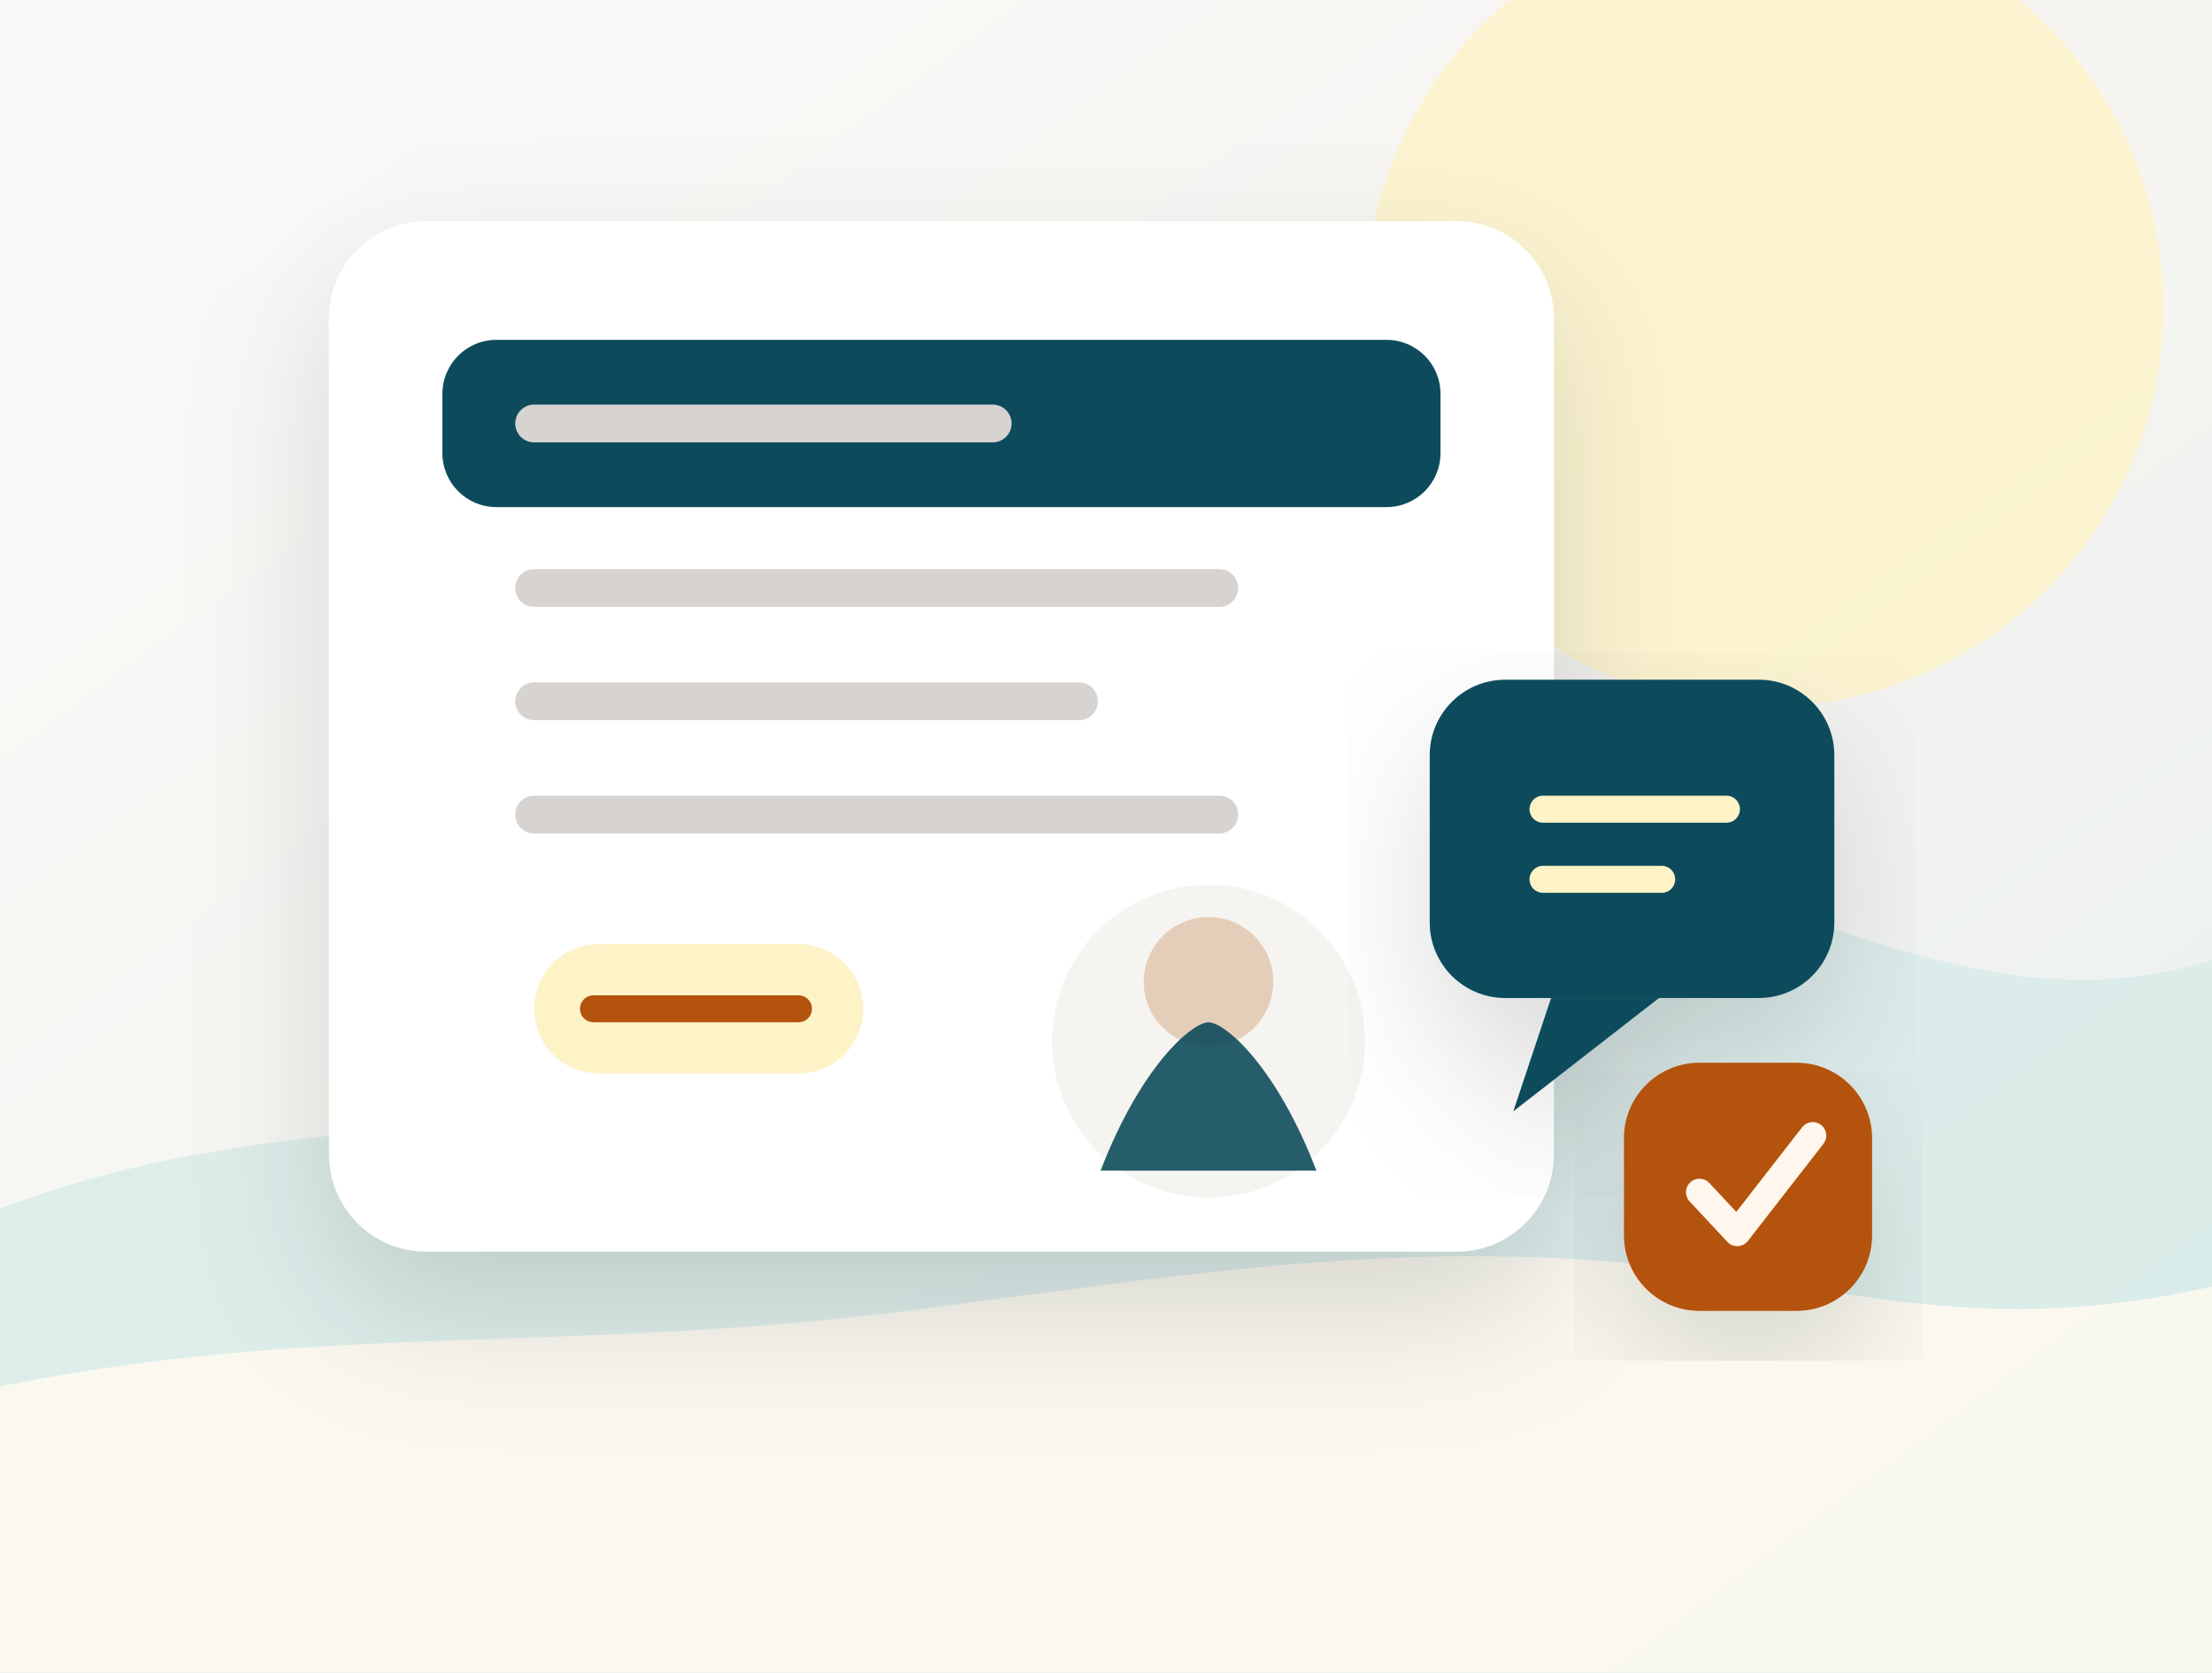
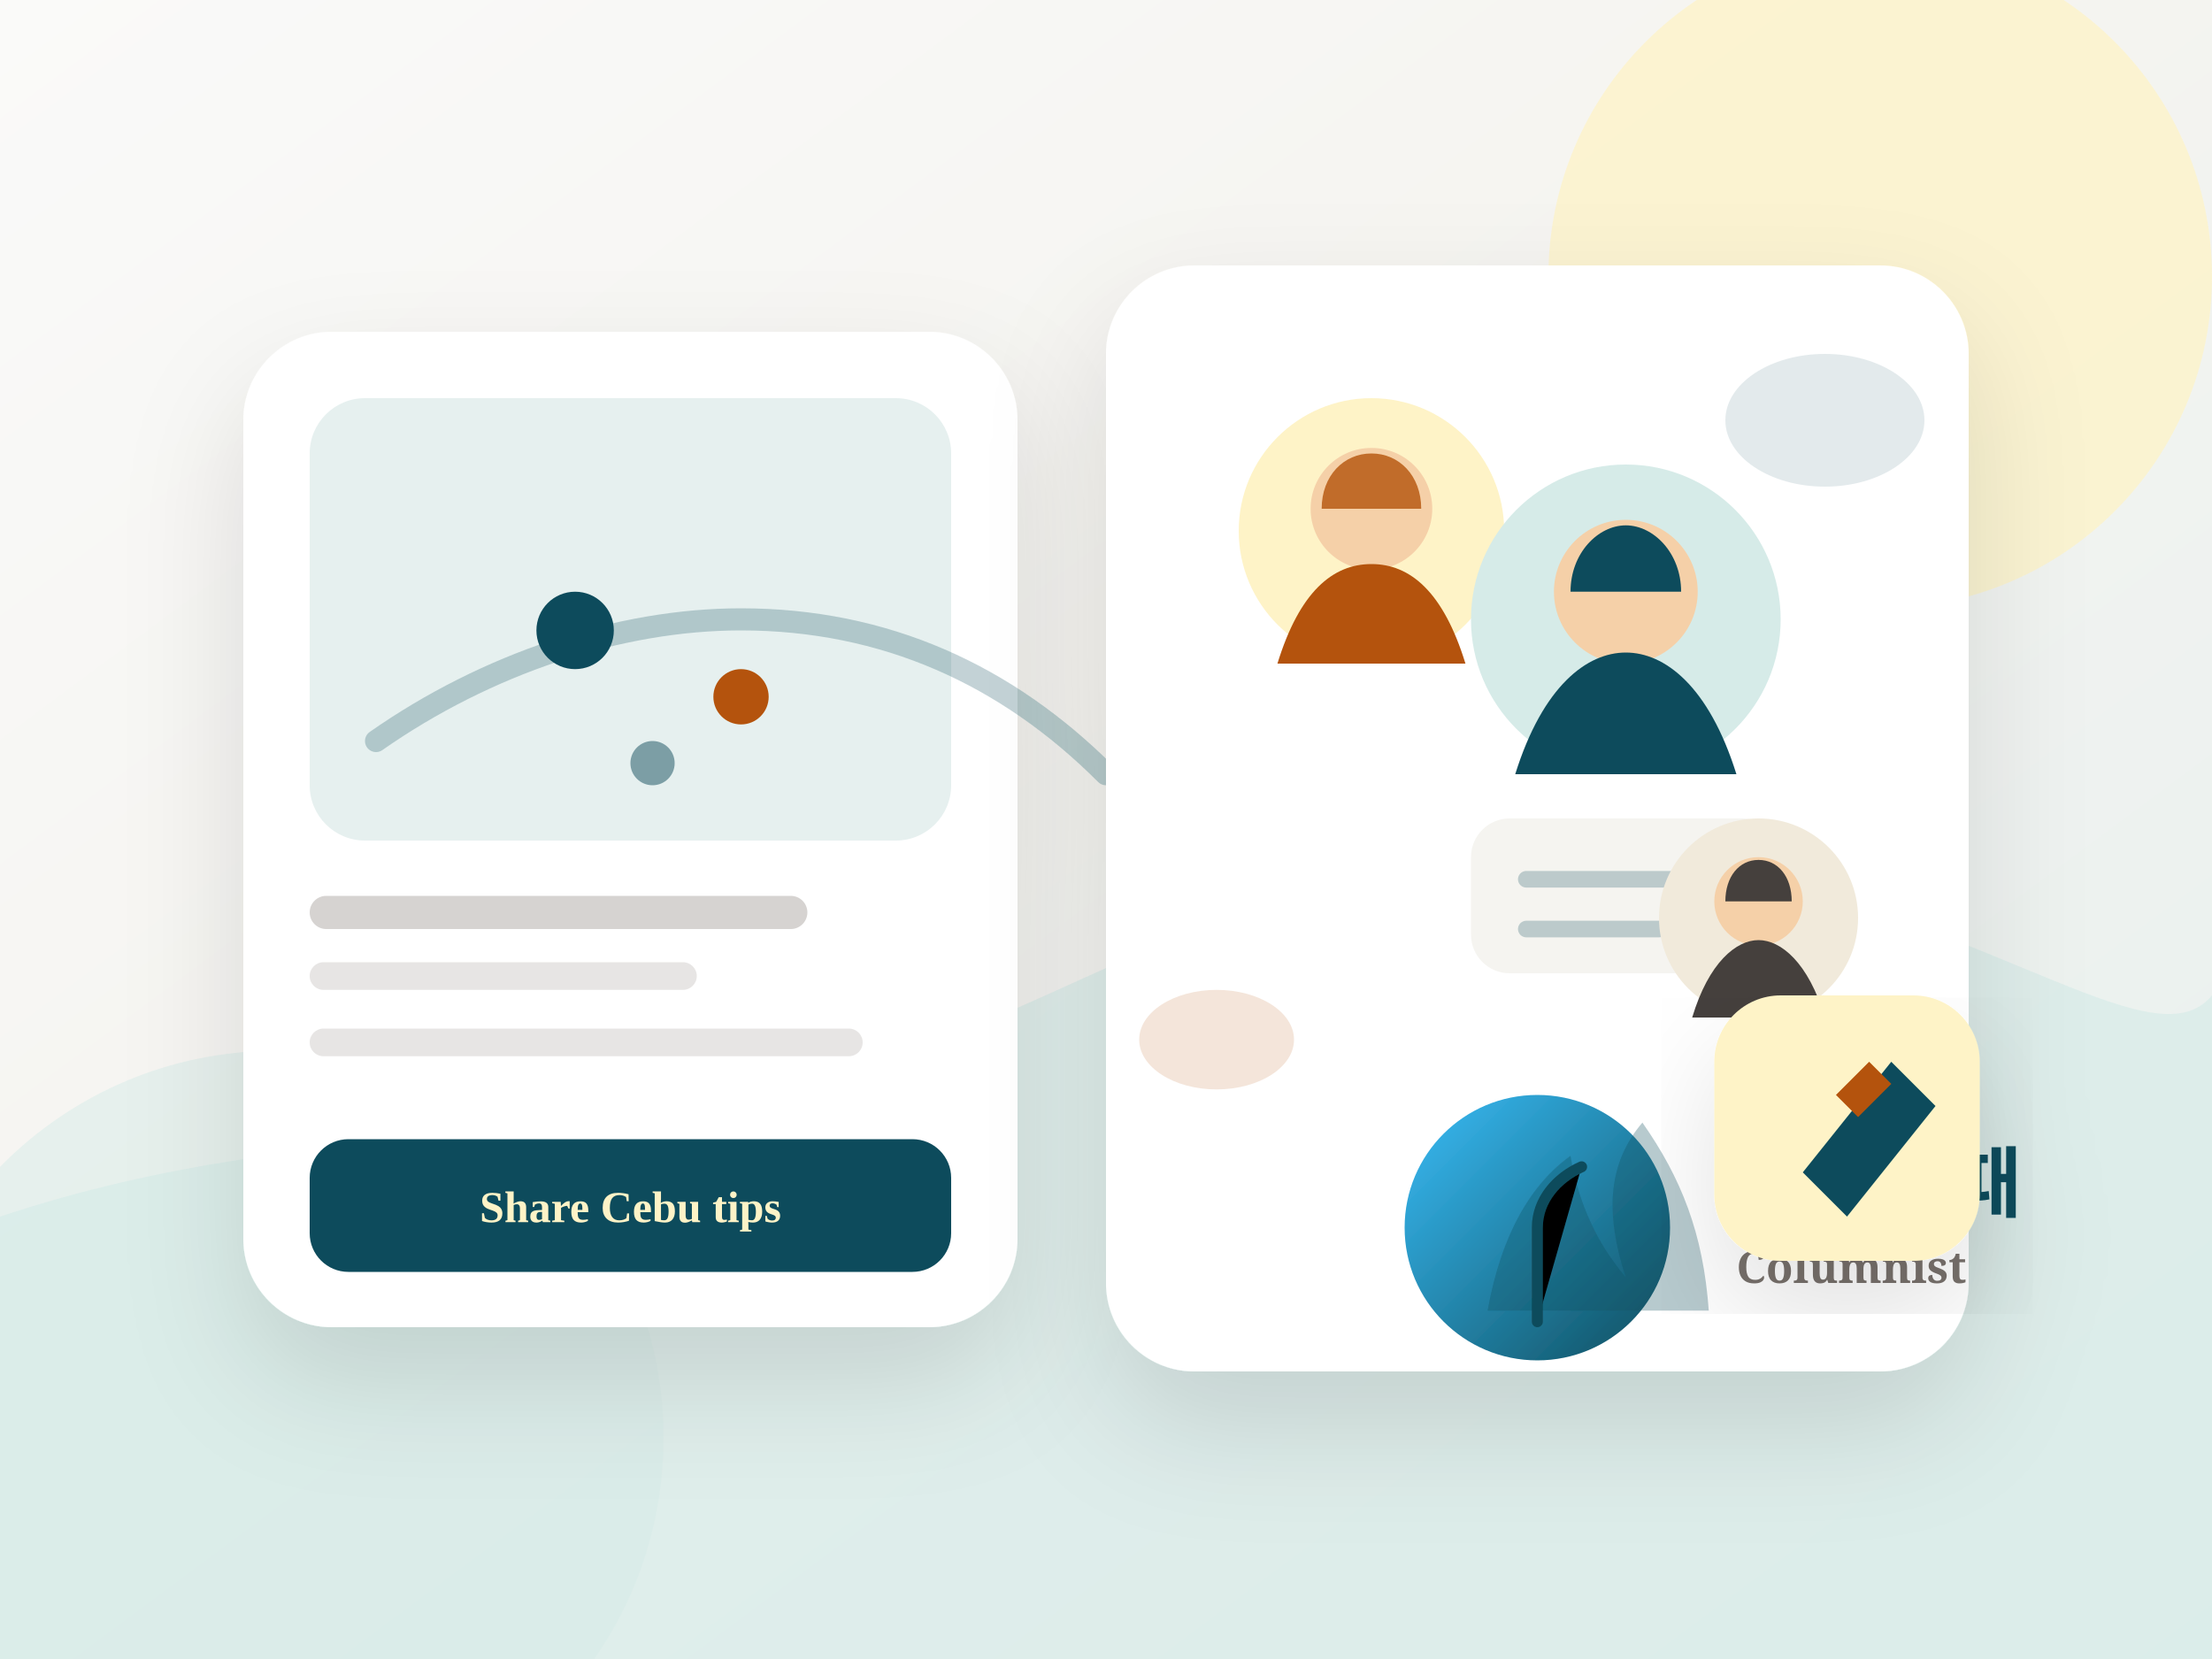
- <svg xmlns="http://www.w3.org/2000/svg" width="820" height="620" viewBox="0 0 820 620" role="img" aria-label="Cebu editorial community illustration">
+ <svg xmlns="http://www.w3.org/2000/svg" width="800" height="600" viewBox="0 0 800 600" role="img" aria-label="Cebu Eottae columnist recruitment hero illustration">
  <defs>
-     <linearGradient id="bg" x1="0" y1="0" x2="1" y2="1">
+     <linearGradient id="heroBg" x1="0" y1="0" x2="1" y2="1">
      <stop offset="0" stop-color="#fafaf9" />
-       <stop offset=".55" stop-color="#f5f4f0" />
+       <stop offset=".45" stop-color="#f5f4f0" />
      <stop offset="1" stop-color="#e6f0ef" />
    </linearGradient>
-     <filter id="shadow" x="-20%" y="-20%" width="140%" height="140%">
-       <feDropShadow dx="0" dy="22" stdDeviation="26" flood-color="#1c1917" flood-opacity=".14" />
+     <linearGradient id="heroLogo" x1="0" y1="0" x2="1" y2="1">
+       <stop offset="0" stop-color="#38bdf8" />
+       <stop offset="1" stop-color="#0f4c5c" />
+     </linearGradient>
+     <filter id="heroSh" x="-20%" y="-20%" width="140%" height="140%">
+       <feDropShadow dx="0" dy="20" stdDeviation="22" flood-color="#1c1917" flood-opacity=".12" />
    </filter>
  </defs>
-   <rect width="820" height="620" fill="url(#bg)" />
-   <circle cx="654" cy="114" r="148" fill="#fef3c7" opacity=".78" />
-   <path d="M0 448c118-44 212-18 314-58 116-45 188-104 328-58 72 24 118 42 178 24v264H0z" fill="#d6ebe8" opacity=".78" />
-   <path d="M0 514c118-24 210-12 336-28 118-15 206-32 332-9 56 10 98 12 152 0v143H0z" fill="#fffaf0" opacity=".85" />
-   <g transform="translate(122 82)" filter="url(#shadow)">
-     <rect width="454" height="382" rx="36" fill="#fff" />
-     <rect x="42" y="44" width="370" height="62" rx="20" fill="#0f4c5c" />
-     <path d="M76 75h170M76 136h254M76 178h202M76 220h254" stroke="#d6d3d1" stroke-width="14" stroke-linecap="round" />
-     <rect x="76" y="268" width="122" height="48" rx="24" fill="#fef3c7" />
-     <path d="M98 292h76" stroke="#b45309" stroke-width="10" stroke-linecap="round" />
-     <g transform="translate(268 246)">
-       <circle cx="58" cy="58" r="58" fill="#f5f4f0" />
-       <circle cx="58" cy="36" r="24" fill="#b45309" opacity=".24" />
-       <path d="M18 106c15-39 34-55 40-55s25 16 40 55" fill="#0f4c5c" opacity=".9" />
+   <rect width="800" height="600" fill="url(#heroBg)" />
+   <circle cx="680" cy="100" r="120" fill="#fef3c7" opacity=".75" />
+   <circle cx="100" cy="520" r="140" fill="#d6ebe8" opacity=".5" />
+   <path d="M0 440c120-40 220-20 320-56 100-36 180-100 300-72 108 26 160 72 180 48v240H0z" fill="#d6ebe8" opacity=".65" />
+   <g transform="translate(88 120)" filter="url(#heroSh)">
+     <rect x="0" y="0" width="280" height="360" rx="32" fill="#fff" />
+     <rect x="24" y="24" width="232" height="160" rx="20" fill="#e6f0ef" />
+     <path d="M48 148c40-28 88-44 132-44 52 0 96 20 132 56" fill="none" stroke="#0f4c5c" stroke-width="8" stroke-linecap="round" opacity=".25" />
+     <circle cx="120" cy="108" r="14" fill="#0f4c5c" />
+     <circle cx="180" cy="132" r="10" fill="#b45309" />
+     <circle cx="148" cy="156" r="8" fill="#0f4c5c" opacity=".5" />
+     <rect x="24" y="204" width="180" height="12" rx="6" fill="#d6d3d1" />
+     <rect x="24" y="228" width="140" height="10" rx="5" fill="#e7e5e4" />
+     <rect x="24" y="252" width="200" height="10" rx="5" fill="#e7e5e4" />
+     <rect x="24" y="292" width="232" height="48" rx="14" fill="#0f4c5c" />
+     <text x="140" y="322" text-anchor="middle" font-family="Source Sans 3, sans-serif" font-size="16" font-weight="700" fill="#fef3c7">Share Cebu tips</text>
+   </g>
+   <g transform="translate(400 96)" filter="url(#heroSh)">
+     <rect x="0" y="0" width="312" height="400" rx="32" fill="#fff" />
+     <g transform="translate(48 48)">
+       <circle cx="48" cy="48" r="48" fill="#fef3c7" />
+       <circle cx="48" cy="40" r="22" fill="#f5d0a8" />
+       <path d="M30 40c0-12 8-20 18-20s18 8 18 20" fill="#b45309" opacity=".8" />
+       <path d="M14 96c8-26 20-36 34-36s26 10 34 36" fill="#b45309" />
    </g>
+     <g transform="translate(132 72)">
+       <circle cx="56" cy="56" r="56" fill="#d6ebe8" />
+       <circle cx="56" cy="46" r="26" fill="#f5d0a8" />
+       <path d="M36 46c0-14 10-24 20-24s20 10 20 24" fill="#0f4c5c" />
+       <path d="M16 112c10-32 26-44 40-44s30 12 40 44" fill="#0f4c5c" />
+       <rect x="0" y="128" width="112" height="56" rx="14" fill="#f5f4f0" />
+       <path d="M20 150h72M20 168h48" stroke="#0f4c5c" stroke-width="6" stroke-linecap="round" opacity=".25" />
+     </g>
+     <g transform="translate(200 200)">
+       <circle cx="36" cy="36" r="36" fill="#f1eadb" />
+       <circle cx="36" cy="30" r="16" fill="#f5d0a8" />
+       <path d="M24 30c0-9 5-15 12-15s12 6 12 15" fill="#44403c" />
+       <path d="M12 72c6-20 16-28 24-28s18 8 24 28" fill="#44403c" />
+     </g>
+     <g transform="translate(108 300)">
+       <circle cx="48" cy="48" r="48" fill="url(#heroLogo)" />
+       <path d="M30 78c5-28 16-46 30-56 3 18 10 32 20 44-8-24-6-42 6-56 14 20 22 40 24 68H30z" fill="#0f4c5c" opacity=".3" />
+       <path d="M48 82V48c0-10 7-18 16-22" stroke="#0f4c5c" stroke-width="4" stroke-linecap="round" />
+       <text x="120" y="42" font-family="Source Sans 3, sans-serif" font-size="28" font-weight="800" fill="#0f4c5c">세부어때</text>
+       <text x="120" y="68" font-family="Noto Serif KR, serif" font-size="16" font-weight="700" fill="#78716c">Columnist</text>
+     </g>
+     <ellipse cx="260" cy="56" rx="36" ry="24" fill="#0f4c5c" opacity=".12" />
+     <ellipse cx="40" cy="280" rx="28" ry="18" fill="#b45309" opacity=".15" />
  </g>
-   <g transform="translate(530 252)" filter="url(#shadow)">
-     <rect width="150" height="118" rx="28" fill="#0f4c5c" />
-     <path d="M45 118l-14 42 54-42z" fill="#0f4c5c" />
-     <path d="M42 48h68M42 74h44" stroke="#fef3c7" stroke-width="10" stroke-linecap="round" />
-   </g>
-   <g transform="translate(602 394)" filter="url(#shadow)">
-     <rect width="92" height="92" rx="28" fill="#b45309" />
-     <path d="M28 48l14 15 28-36" fill="none" stroke="#fff7ed" stroke-width="10" stroke-linecap="round" stroke-linejoin="round" />
+   <g transform="translate(620 360)" filter="url(#heroSh)">
+     <rect width="96" height="96" rx="24" fill="#fef3c7" />
+     <path d="M32 64l32-40 16 16-32 40-16-16z" fill="#0f4c5c" />
+     <path d="M56 24l8 8-12 12-8-8z" fill="#b45309" />
  </g>
</svg>
